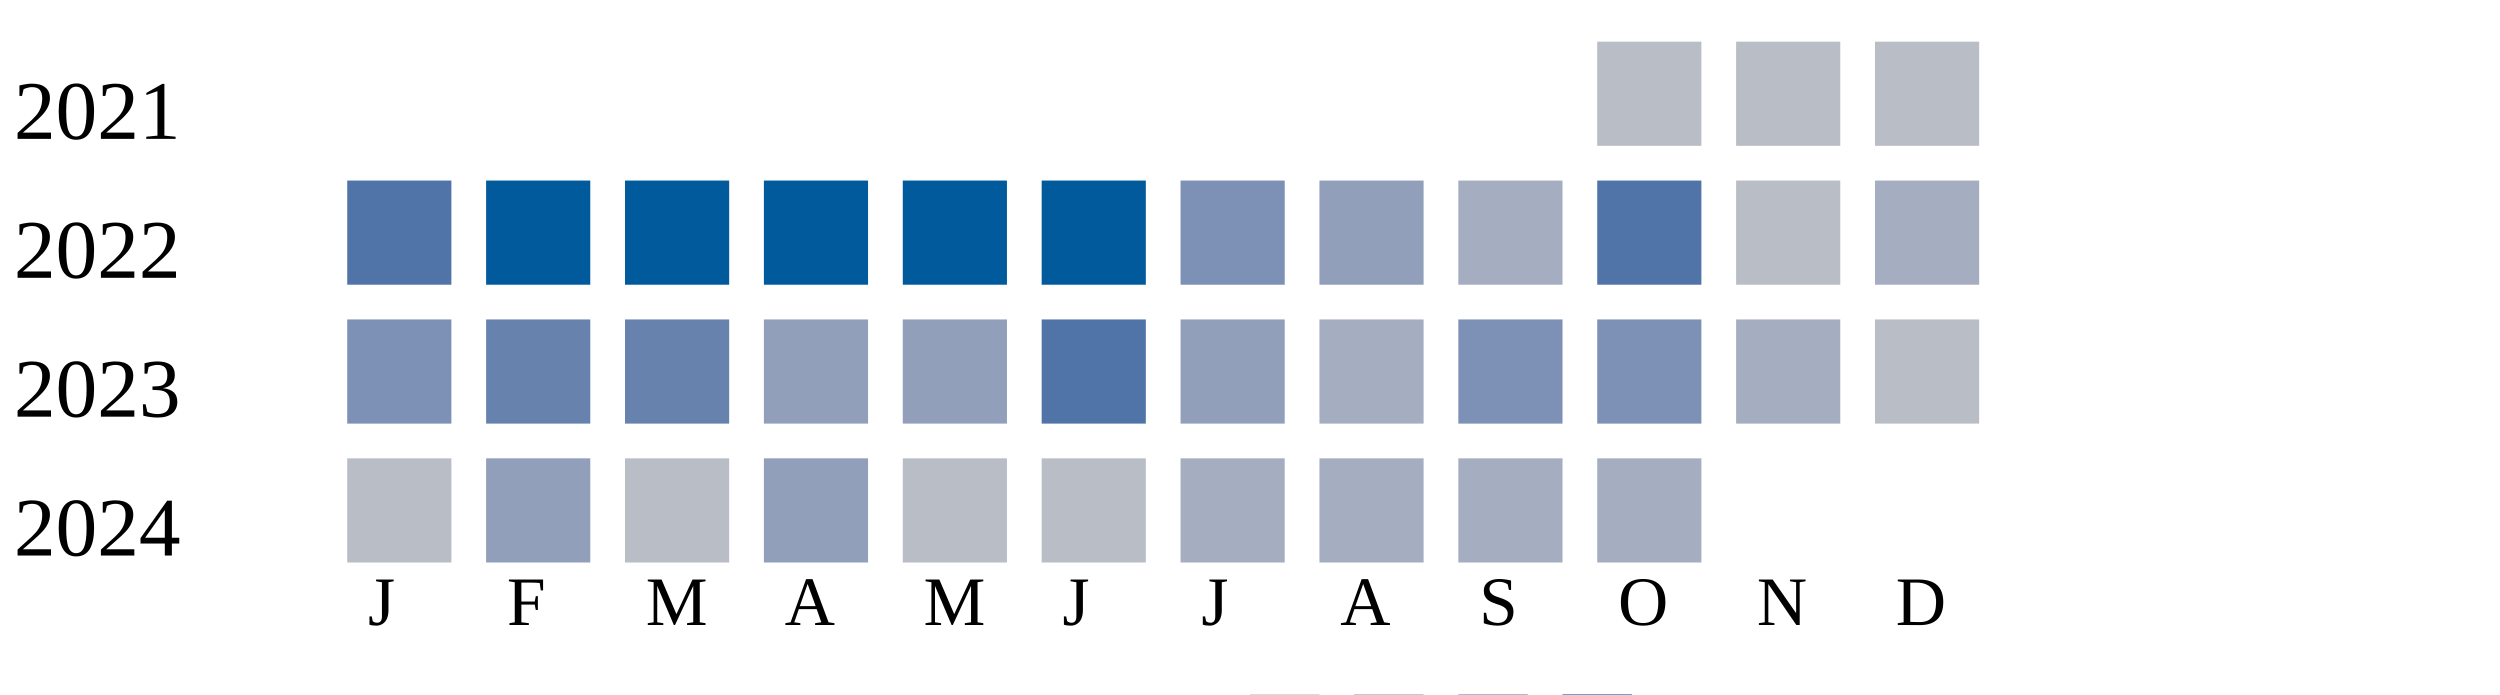
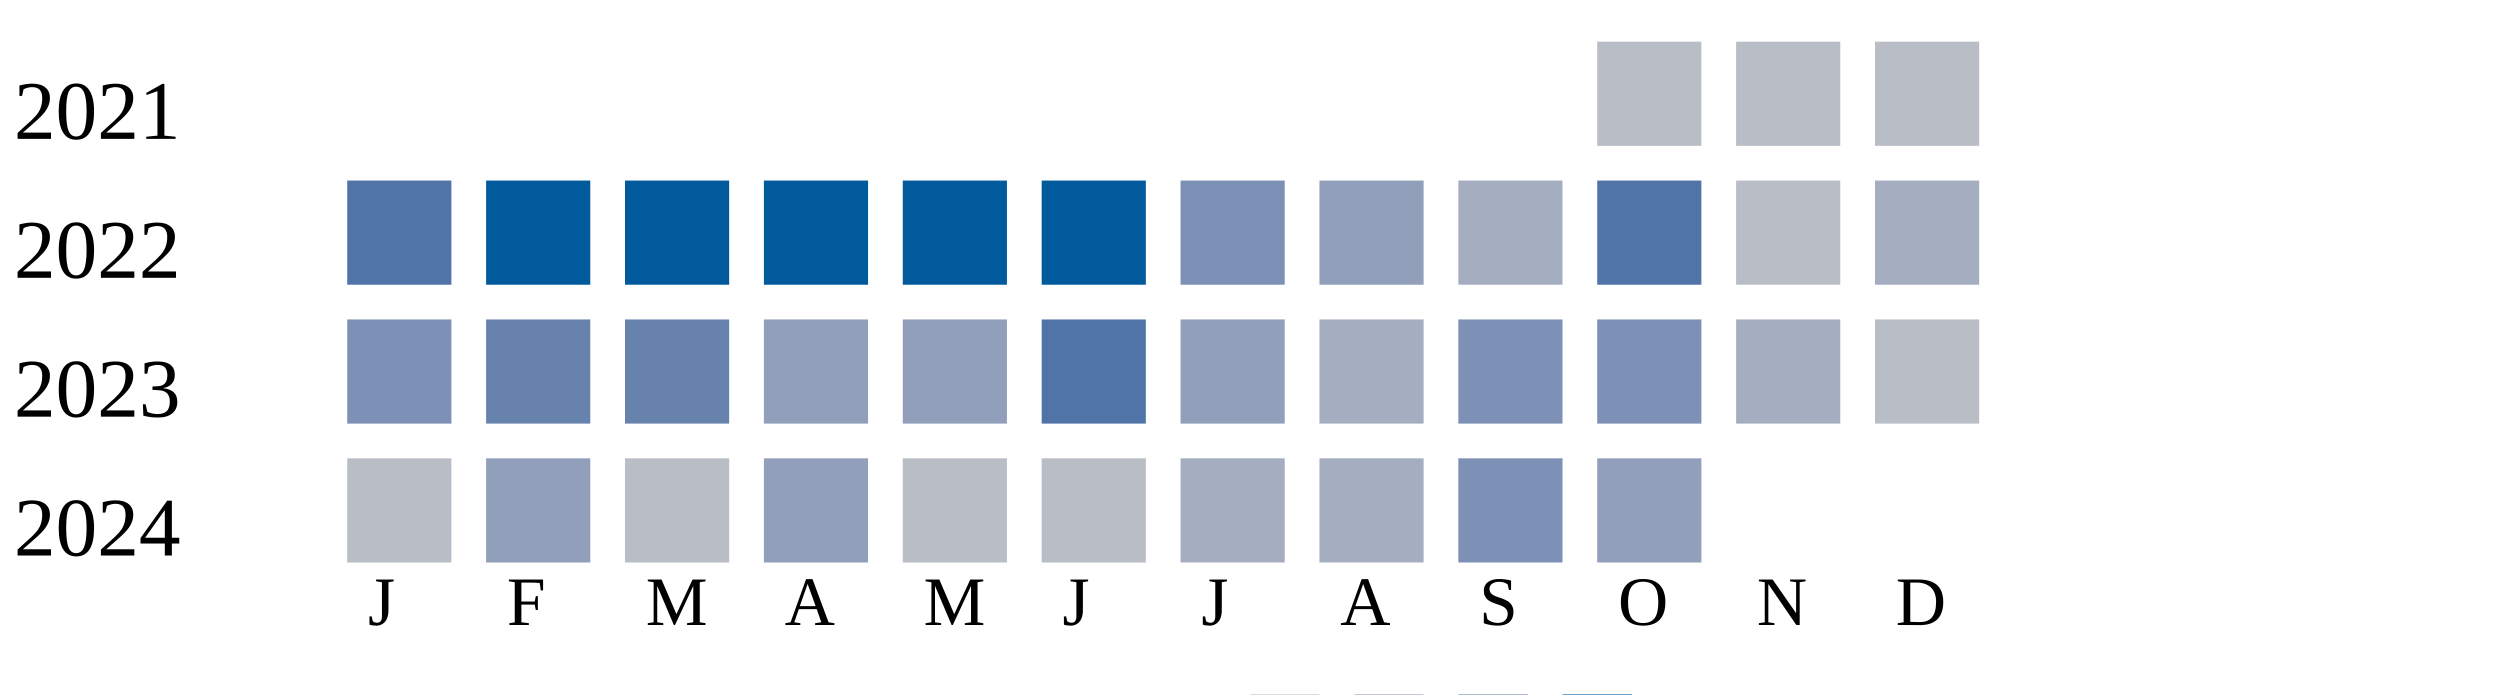
<svg xmlns="http://www.w3.org/2000/svg" width="360" height="100">
  <g transform="translate(0 0)">
    <text x="2" y="20">2021</text>
    <rect x="230" y="6" width="15" height="15" fill="#b9bdc6" />
    <rect x="250" y="6" width="15" height="15" fill="#b9bdc6" />
    <rect x="270" y="6" width="15" height="15" fill="#b9bdc6" />
  </g>
  <g transform="translate(0 20)">
    <text x="2" y="20">2022</text>
    <rect x="50" y="6" width="15" height="15" fill="#5174a8" />
    <rect x="70" y="6" width="15" height="15" fill="#005a9c" />
    <rect x="90" y="6" width="15" height="15" fill="#005a9c" />
    <rect x="110" y="6" width="15" height="15" fill="#005a9c" />
    <rect x="130" y="6" width="15" height="15" fill="#005a9c" />
    <rect x="150" y="6" width="15" height="15" fill="#005a9c" />
    <rect x="170" y="6" width="15" height="15" fill="#7d90b5" />
    <rect x="190" y="6" width="15" height="15" fill="#919fba" />
    <rect x="210" y="6" width="15" height="15" fill="#a5aec0" />
    <rect x="230" y="6" width="15" height="15" fill="#5174a8" />
    <rect x="250" y="6" width="15" height="15" fill="#b9bdc6" />
    <rect x="270" y="6" width="15" height="15" fill="#a5aec0" />
  </g>
  <g transform="translate(0 40)">
    <text x="2" y="20">2023</text>
    <rect x="50" y="6" width="15" height="15" fill="#7d90b5" />
    <rect x="70" y="6" width="15" height="15" fill="#6882ae" />
    <rect x="90" y="6" width="15" height="15" fill="#6882ae" />
    <rect x="110" y="6" width="15" height="15" fill="#919fba" />
    <rect x="130" y="6" width="15" height="15" fill="#919fba" />
    <rect x="150" y="6" width="15" height="15" fill="#5174a8" />
    <rect x="170" y="6" width="15" height="15" fill="#919fba" />
    <rect x="190" y="6" width="15" height="15" fill="#a5aec0" />
    <rect x="210" y="6" width="15" height="15" fill="#7d90b5" />
    <rect x="230" y="6" width="15" height="15" fill="#7d90b5" />
    <rect x="250" y="6" width="15" height="15" fill="#a5aec0" />
    <rect x="270" y="6" width="15" height="15" fill="#b9bdc6" />
  </g>
  <g transform="translate(0 60)">
    <text x="2" y="20">2024</text>
    <rect x="50" y="6" width="15" height="15" fill="#b9bdc6" />
    <rect x="70" y="6" width="15" height="15" fill="#919fba" />
    <rect x="90" y="6" width="15" height="15" fill="#b9bdc6" />
    <rect x="110" y="6" width="15" height="15" fill="#919fba" />
    <rect x="130" y="6" width="15" height="15" fill="#b9bdc6" />
    <rect x="150" y="6" width="15" height="15" fill="#b9bdc6" />
    <rect x="170" y="6" width="15" height="15" fill="#a5aec0" />
    <rect x="190" y="6" width="15" height="15" fill="#a5aec0" />
-     <rect x="210" y="6" width="15" height="15" fill="#a5aec0" />
-     <rect x="230" y="6" width="15" height="15" fill="#a5aec0" />
+     <rect x="210" y="6" width="15" height="15" fill="#7d90b5" />
+     <rect x="230" y="6" width="15" height="15" fill="#919fba" />
  </g>
  <text style="font-size: 10px; text-align: center" x="53" y="90">J</text>
  <text style="font-size: 10px; text-align: center" x="73" y="90">F</text>
  <text style="font-size: 10px; text-align: center" x="93" y="90">M</text>
  <text style="font-size: 10px; text-align: center" x="113" y="90">A</text>
  <text style="font-size: 10px; text-align: center" x="133" y="90">M</text>
  <text style="font-size: 10px; text-align: center" x="153" y="90">J</text>
  <text style="font-size: 10px; text-align: center" x="173" y="90">J</text>
  <text style="font-size: 10px; text-align: center" x="193" y="90">A</text>
  <text style="font-size: 10px; text-align: center" x="213" y="90">S</text>
  <text style="font-size: 10px; text-align: center" x="233" y="90">O</text>
  <text style="font-size: 10px; text-align: center" x="253" y="90">N</text>
  <text style="font-size: 10px; text-align: center" x="273" y="90">D</text>
  <text style="font-size: 10px;" x="155" y="109">Less</text>
  <rect fill="#b9bdc6" width="10" height="10" x="180" y="100" />
  <rect fill="#919fba" width="10" height="10" x="195" y="100" />
  <rect fill="#6882ae" width="10" height="10" x="210" y="100" />
  <rect fill="#005a9c" width="10" height="10" x="225" y="100" />
  <text x="240" y="109" style="font-size: 10px;">More</text>
</svg>
